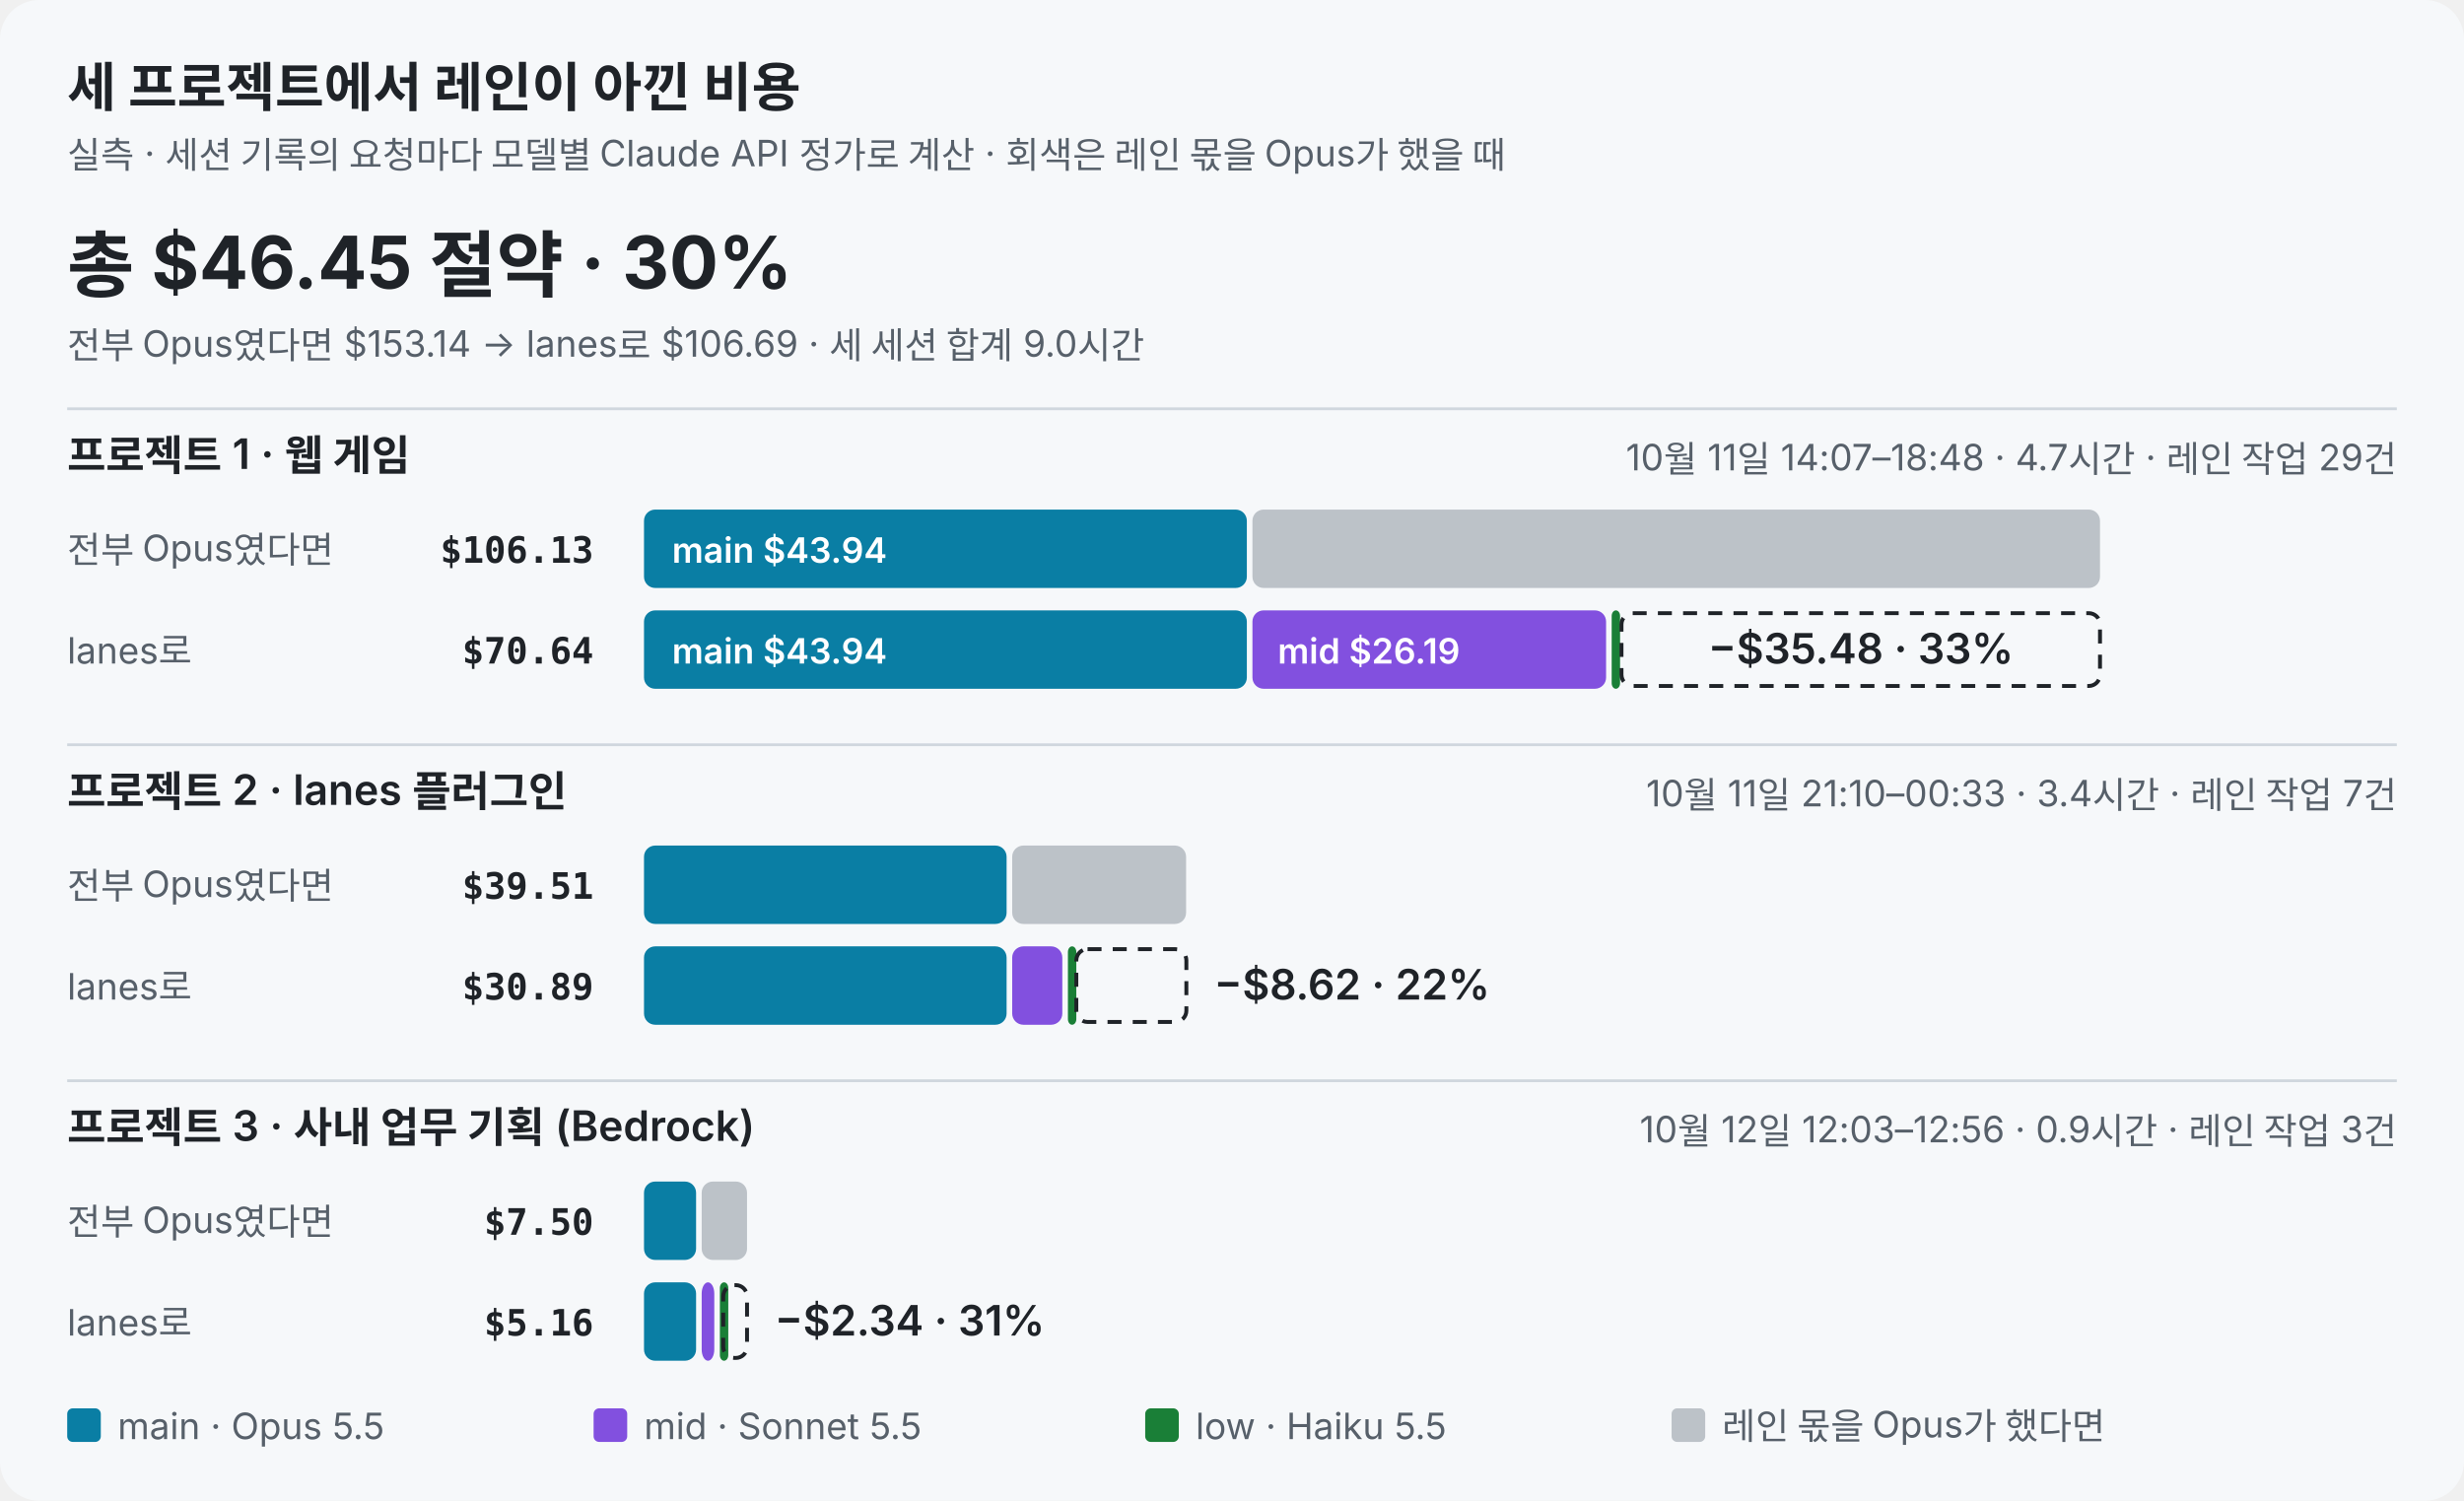
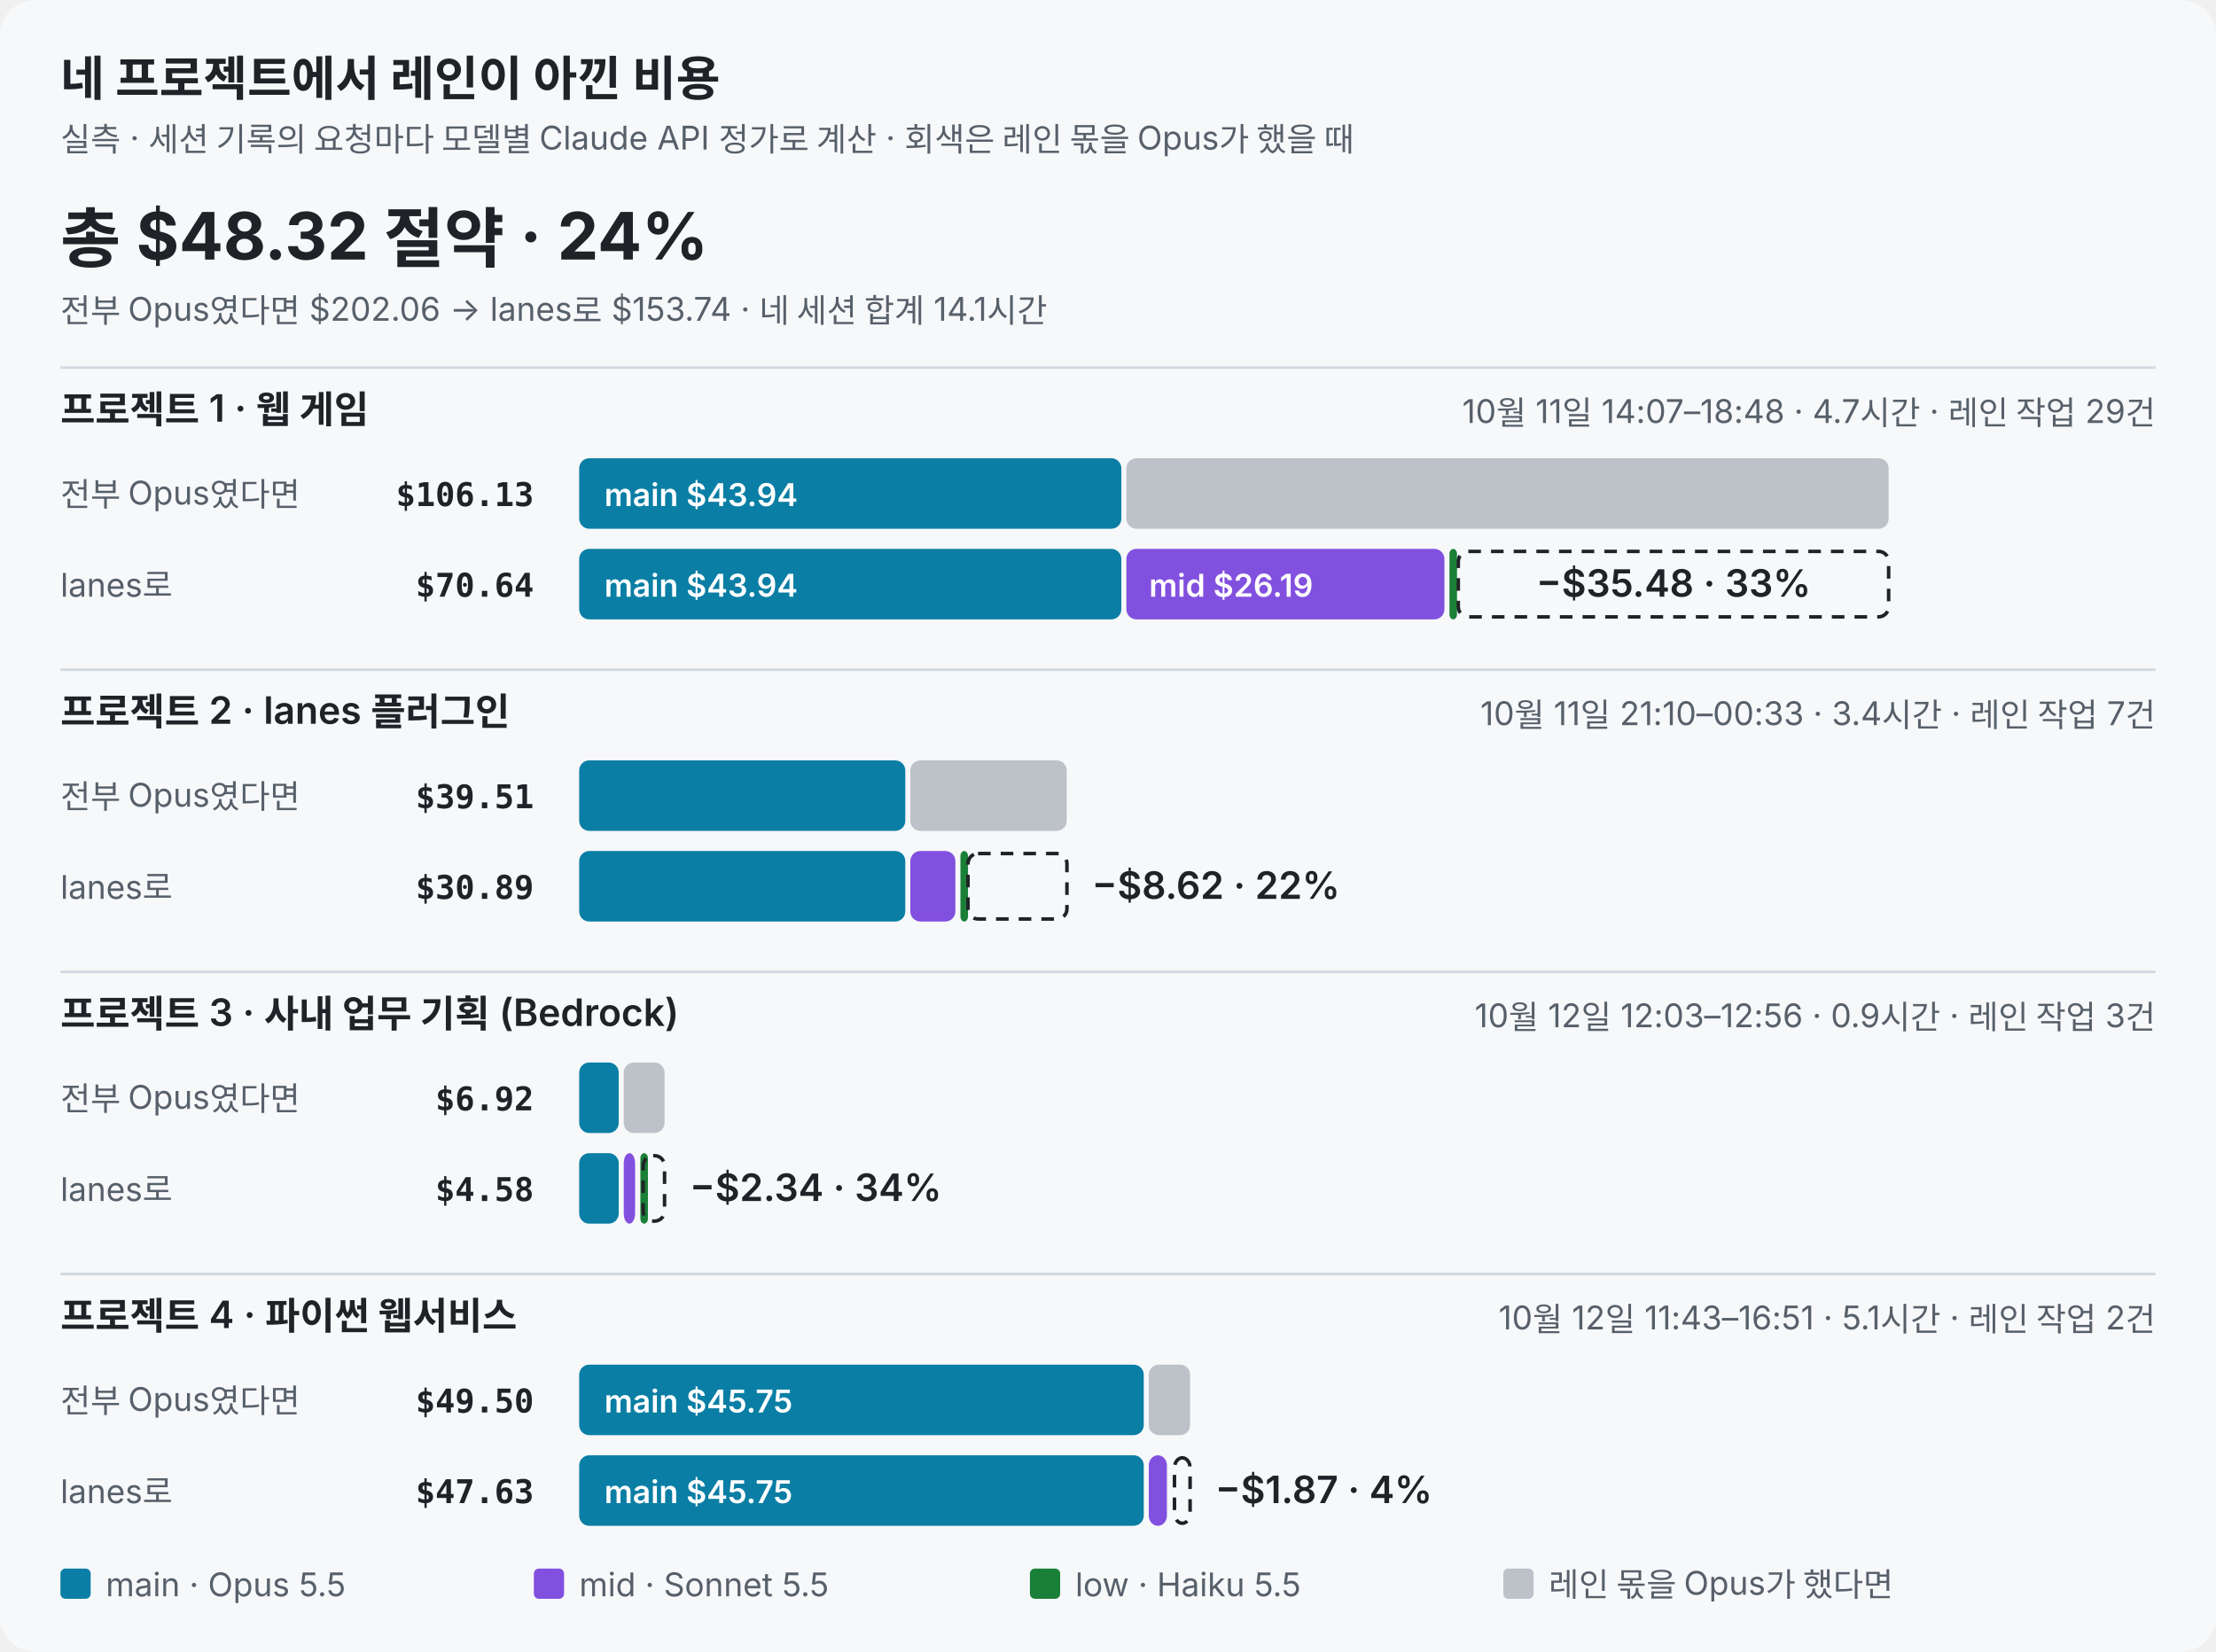
- <svg xmlns="http://www.w3.org/2000/svg" viewBox="0 0 880 536" width="880" height="536" role="img" aria-label="세 프로젝트에서 레인이 아낀 비용: 프로젝트 1 · 웹 게임 $106.13 → $70.64; 프로젝트 2 · lanes 플러그인 $39.51 → $30.89; 프로젝트 3 · 사내 업무 기획 (Bedrock) $7.50 → $5.16; 총 $46.45 절약 · 30%">
+ <svg xmlns="http://www.w3.org/2000/svg" viewBox="0 0 880 656" width="880" height="656" role="img" aria-label="네 프로젝트에서 레인이 아낀 비용: 프로젝트 1 · 웹 게임 $106.13 → $70.64; 프로젝트 2 · lanes 플러그인 $39.51 → $30.89; 프로젝트 3 · 사내 업무 기획 (Bedrock) $6.92 → $4.58; 프로젝트 4 · 파이썬 웹서비스 $49.50 → $47.63; 총 $48.32 절약 · 24%">
  <style>
    .bg { fill: #f6f8fa; }
    .card { fill: #ffffff; stroke: #d0d7de; stroke-width: 1.2; }
    .h { font: 700 19px -apple-system, "Segoe UI", "Apple SD Gothic Neo", "Noto Sans KR", "Malgun Gothic", sans-serif; fill: #1f2328; }
    .hero { font: 700 26px -apple-system, "Segoe UI", "Apple SD Gothic Neo", "Noto Sans KR", "Malgun Gothic", sans-serif; fill: #1f2328; }
    .t { font: 600 15px -apple-system, "Segoe UI", "Apple SD Gothic Neo", "Noto Sans KR", "Malgun Gothic", sans-serif; fill: #1f2328; }
    .s { font: 13px -apple-system, "Segoe UI", "Apple SD Gothic Neo", "Noto Sans KR", "Malgun Gothic", sans-serif; fill: #57606a; }
    .m { font: 13px ui-monospace, "Cascadia Mono", Menlo, Consolas, "Apple SD Gothic Neo", "Malgun Gothic", monospace; fill: #1f2328; }
    .mb { font: 700 13px ui-monospace, "Cascadia Mono", Menlo, Consolas, "Apple SD Gothic Neo", "Malgun Gothic", monospace; fill: #1f2328; }
    .w { font: 600 12.5px -apple-system, "Segoe UI", "Apple SD Gothic Neo", "Noto Sans KR", "Malgun Gothic", sans-serif; fill: #ffffff; }
    .main { fill: #0a7ea4; } .mid { fill: #8250df; } .low { fill: #1a7f37; }
    .opus { fill: #8c959f; opacity: .55; }
    .grid { stroke: #d0d7de; stroke-width: 1; }
    .save { fill: none; stroke: #1f2328; stroke-width: 1.4; stroke-dasharray: 5 4; }
    .ok { fill: none; stroke: #1a7f37; stroke-width: 2.2; stroke-linecap: round; stroke-linejoin: round; }
    .idle { fill: url(#hatch); }
    .hl { stroke: #8c959f; stroke-width: 1; }
    .tick { stroke: #57606a; stroke-width: 1.5; }
    .tid { font: 11px ui-monospace, "Cascadia Mono", Menlo, Consolas, "Apple SD Gothic Neo", "Malgun Gothic", monospace; fill: #57606a; }
    @media (prefers-color-scheme: dark) {
      .bg { fill: #0d1117; } .card { fill: #161b22; stroke: #30363d; }
      .h, .hero, .t, .m, .mb { fill: #e6edf3; } .s { fill: #9198a1; }
      .main { fill: #1b8fb8; } .mid { fill: #a371f7; } .low { fill: #2ea043; }
      .opus { fill: #6e7681; opacity: .6; } .grid { stroke: #30363d; } .save { stroke: #e6edf3; }
      .ok { stroke: #3fb950; } .hl { stroke: #6e7681; } .tick { stroke: #9198a1; } .tid { fill: #9198a1; }
    }
  </style>
  <defs>
    <clipPath id="grow1">
      <rect x="0" y="178" width="880" height="70">
        <animate attributeName="width" from="200" to="880" dur="1.1s" fill="freeze" />
      </rect>
    </clipPath>
    <clipPath id="grow2">
      <rect x="0" y="298" width="880" height="70">
        <animate attributeName="width" values="200;200;880" keyTimes="0;0.31;1" dur="1.6s" fill="freeze" />
      </rect>
    </clipPath>
    <clipPath id="grow3">
      <rect x="0" y="418" width="880" height="70">
        <animate attributeName="width" values="200;200;880" keyTimes="0;0.48;1" dur="2.1s" fill="freeze" />
      </rect>
    </clipPath>
+     <clipPath id="grow4">
+       <rect x="0" y="538" width="880" height="70">
+         <animate attributeName="width" values="200;200;880" keyTimes="0;0.58;1" dur="2.6s" fill="freeze" />
+       </rect>
+     </clipPath>
  </defs>
-   <rect class="bg" width="880" height="536" rx="14" />
-   <text class="h" x="24" y="38">세 프로젝트에서 레인이 아낀 비용</text>
+   <rect class="bg" width="880" height="656" rx="14" />
+   <text class="h" x="24" y="38">네 프로젝트에서 레인이 아낀 비용</text>
  <text class="s" x="24" y="60">실측 · 세션 기록의 요청마다 모델별 Claude API 정가로 계산 · 회색은 레인 몫을 Opus가 했을 때</text>
-   <text class="hero" x="24" y="104">총 $46.45 절약 · 30%</text>
-   <text class="s" x="24" y="128">전부 Opus였다면 $153.14 → lanes로 $106.69 · 세 세션 합계 9.0시간</text>
+   <text class="hero" x="24" y="104">총 $48.32 절약 · 24%</text>
+   <text class="s" x="24" y="128">전부 Opus였다면 $202.06 → lanes로 $153.74 · 네 세션 합계 14.1시간</text>
  <line class="grid" x1="24" x2="856" y1="146" y2="146" />
  <text class="t" x="24" y="168">프로젝트 1 · 웹 게임</text>
  <text class="s" x="856" y="168" text-anchor="end">10월 11일 14:07–18:48 · 4.7시간 · 레인 작업 29건</text>
  <text class="s" x="24" y="201">전부 Opus였다면</text>
  <text class="mb" x="212" y="201" text-anchor="end">$106.13</text>
  <text class="s" x="24" y="237">lanes로</text>
  <text class="mb" x="212" y="237" text-anchor="end">$70.64</text>
  <g clip-path="url(#grow1)">
    <rect class="main" x="230" y="182" width="215.3" height="28" rx="4" />
    <rect class="opus" x="447.3" y="182" width="302.7" height="28" rx="4" />
    <rect class="main" x="230" y="218" width="215.3" height="28" rx="4" />
    <rect class="mid" x="447.3" y="218" width="126.3" height="28" rx="4" />
    <rect class="low" x="575.6" y="218" width="3.0" height="28" rx="2" />
    <rect class="save" x="579.1" y="219" width="170.9" height="26" rx="4" />
    <text class="t" x="664.6" y="237" text-anchor="middle">−$35.48 · 33%</text>
    <text class="w" x="240" y="201">main $43.94</text>
    <text class="w" x="240" y="237">main $43.94</text>
    <text class="w" x="456.3" y="237">mid $26.19</text>
  </g>
  <line class="grid" x1="24" x2="856" y1="266" y2="266" />
  <text class="t" x="24" y="288">프로젝트 2 · lanes 플러그인</text>
  <text class="s" x="856" y="288" text-anchor="end">10월 11일 21:10–00:33 · 3.4시간 · 레인 작업 7건</text>
  <text class="s" x="24" y="321">전부 Opus였다면</text>
  <text class="mb" x="212" y="321" text-anchor="end">$39.51</text>
  <text class="s" x="24" y="357">lanes로</text>
  <text class="mb" x="212" y="357" text-anchor="end">$30.89</text>
  <g clip-path="url(#grow2)">
    <rect class="main" x="230" y="302" width="129.5" height="28" rx="4" />
    <rect class="opus" x="361.5" y="302" width="62.1" height="28" rx="4" />
    <rect class="main" x="230" y="338" width="129.5" height="28" rx="4" />
    <rect class="mid" x="361.5" y="338" width="17.9" height="28" rx="4" />
    <rect class="low" x="381.4" y="338" width="3.0" height="28" rx="2" />
    <rect class="save" x="384.4" y="339" width="39.3" height="26" rx="4" />
    <text class="t" x="433.6" y="357">−$8.62 · 22%</text>
  </g>
  <line class="grid" x1="24" x2="856" y1="386" y2="386" />
  <text class="t" x="24" y="408">프로젝트 3 · 사내 업무 기획 (Bedrock)</text>
  <text class="s" x="856" y="408" text-anchor="end">10월 12일 12:03–12:56 · 0.9시간 · 레인 작업 3건</text>
  <text class="s" x="24" y="441">전부 Opus였다면</text>
-   <text class="mb" x="212" y="441" text-anchor="end">$7.50</text>
+   <text class="mb" x="212" y="441" text-anchor="end">$6.92</text>
  <text class="s" x="24" y="477">lanes로</text>
-   <text class="mb" x="212" y="477" text-anchor="end">$5.16</text>
+   <text class="mb" x="212" y="477" text-anchor="end">$4.58</text>
  <g clip-path="url(#grow3)">
-     <rect class="main" x="230" y="422" width="18.6" height="28" rx="4" />
-     <rect class="opus" x="250.6" y="422" width="16.2" height="28" rx="4" />
-     <rect class="main" x="230" y="458" width="18.6" height="28" rx="4" />
-     <rect class="mid" x="250.6" y="458" width="4.5" height="28" rx="4" />
-     <rect class="low" x="257.1" y="458" width="3.0" height="28" rx="2" />
-     <rect class="save" x="258.3" y="459" width="8.5" height="26" rx="4" />
-     <text class="t" x="276.7" y="477">−$2.34 · 31%</text>
+     <rect class="main" x="230" y="422" width="15.7" height="28" rx="4" />
+     <rect class="opus" x="247.7" y="422" width="16.2" height="28" rx="4" />
+     <rect class="main" x="230" y="458" width="15.7" height="28" rx="4" />
+     <rect class="mid" x="247.7" y="458" width="4.5" height="28" rx="4" />
+     <rect class="low" x="254.3" y="458" width="3.0" height="28" rx="2" />
+     <rect class="save" x="255.4" y="459" width="8.5" height="26" rx="4" />
+     <text class="t" x="273.9" y="477">−$2.34 · 34%</text>
  </g>
-   <rect class="main" x="24" y="503" width="12" height="12" rx="2" />
-   <text class="s" x="42" y="514">main · Opus 5.5</text>
-   <rect class="mid" x="212" y="503" width="12" height="12" rx="2" />
-   <text class="s" x="230" y="514">mid · Sonnet 5.5</text>
-   <rect class="low" x="409" y="503" width="12" height="12" rx="2" />
-   <text class="s" x="427" y="514">low · Haiku 5.5</text>
-   <rect class="opus" x="597" y="503" width="12" height="12" rx="2" />
-   <text class="s" x="615" y="514">레인 몫을 Opus가 했다면</text>
+   <line class="grid" x1="24" x2="856" y1="506" y2="506" />
+   <text class="t" x="24" y="528">프로젝트 4 · 파이썬 웹서비스</text>
+   <text class="s" x="856" y="528" text-anchor="end">10월 12일 11:43–16:51 · 5.1시간 · 레인 작업 2건</text>
+   <text class="s" x="24" y="561">전부 Opus였다면</text>
+   <text class="mb" x="212" y="561" text-anchor="end">$49.50</text>
+   <text class="s" x="24" y="597">lanes로</text>
+   <text class="mb" x="212" y="597" text-anchor="end">$47.63</text>
+   <g clip-path="url(#grow4)">
+     <rect class="main" x="230" y="542" width="224.2" height="28" rx="4" />
+     <rect class="opus" x="456.2" y="542" width="16.4" height="28" rx="4" />
+     <rect class="main" x="230" y="578" width="224.2" height="28" rx="4" />
+     <rect class="mid" x="456.2" y="578" width="7.2" height="28" rx="4" />
+     <rect class="save" x="466.4" y="579" width="6.2" height="26" rx="4" />
+     <text class="t" x="482.6" y="597">−$1.87 · 4%</text>
+     <text class="w" x="240" y="561">main $45.75</text>
+     <text class="w" x="240" y="597">main $45.75</text>
+   </g>
+   <rect class="main" x="24" y="623" width="12" height="12" rx="2" />
+   <text class="s" x="42" y="634">main · Opus 5.5</text>
+   <rect class="mid" x="212" y="623" width="12" height="12" rx="2" />
+   <text class="s" x="230" y="634">mid · Sonnet 5.5</text>
+   <rect class="low" x="409" y="623" width="12" height="12" rx="2" />
+   <text class="s" x="427" y="634">low · Haiku 5.5</text>
+   <rect class="opus" x="597" y="623" width="12" height="12" rx="2" />
+   <text class="s" x="615" y="634">레인 몫을 Opus가 했다면</text>
</svg>
